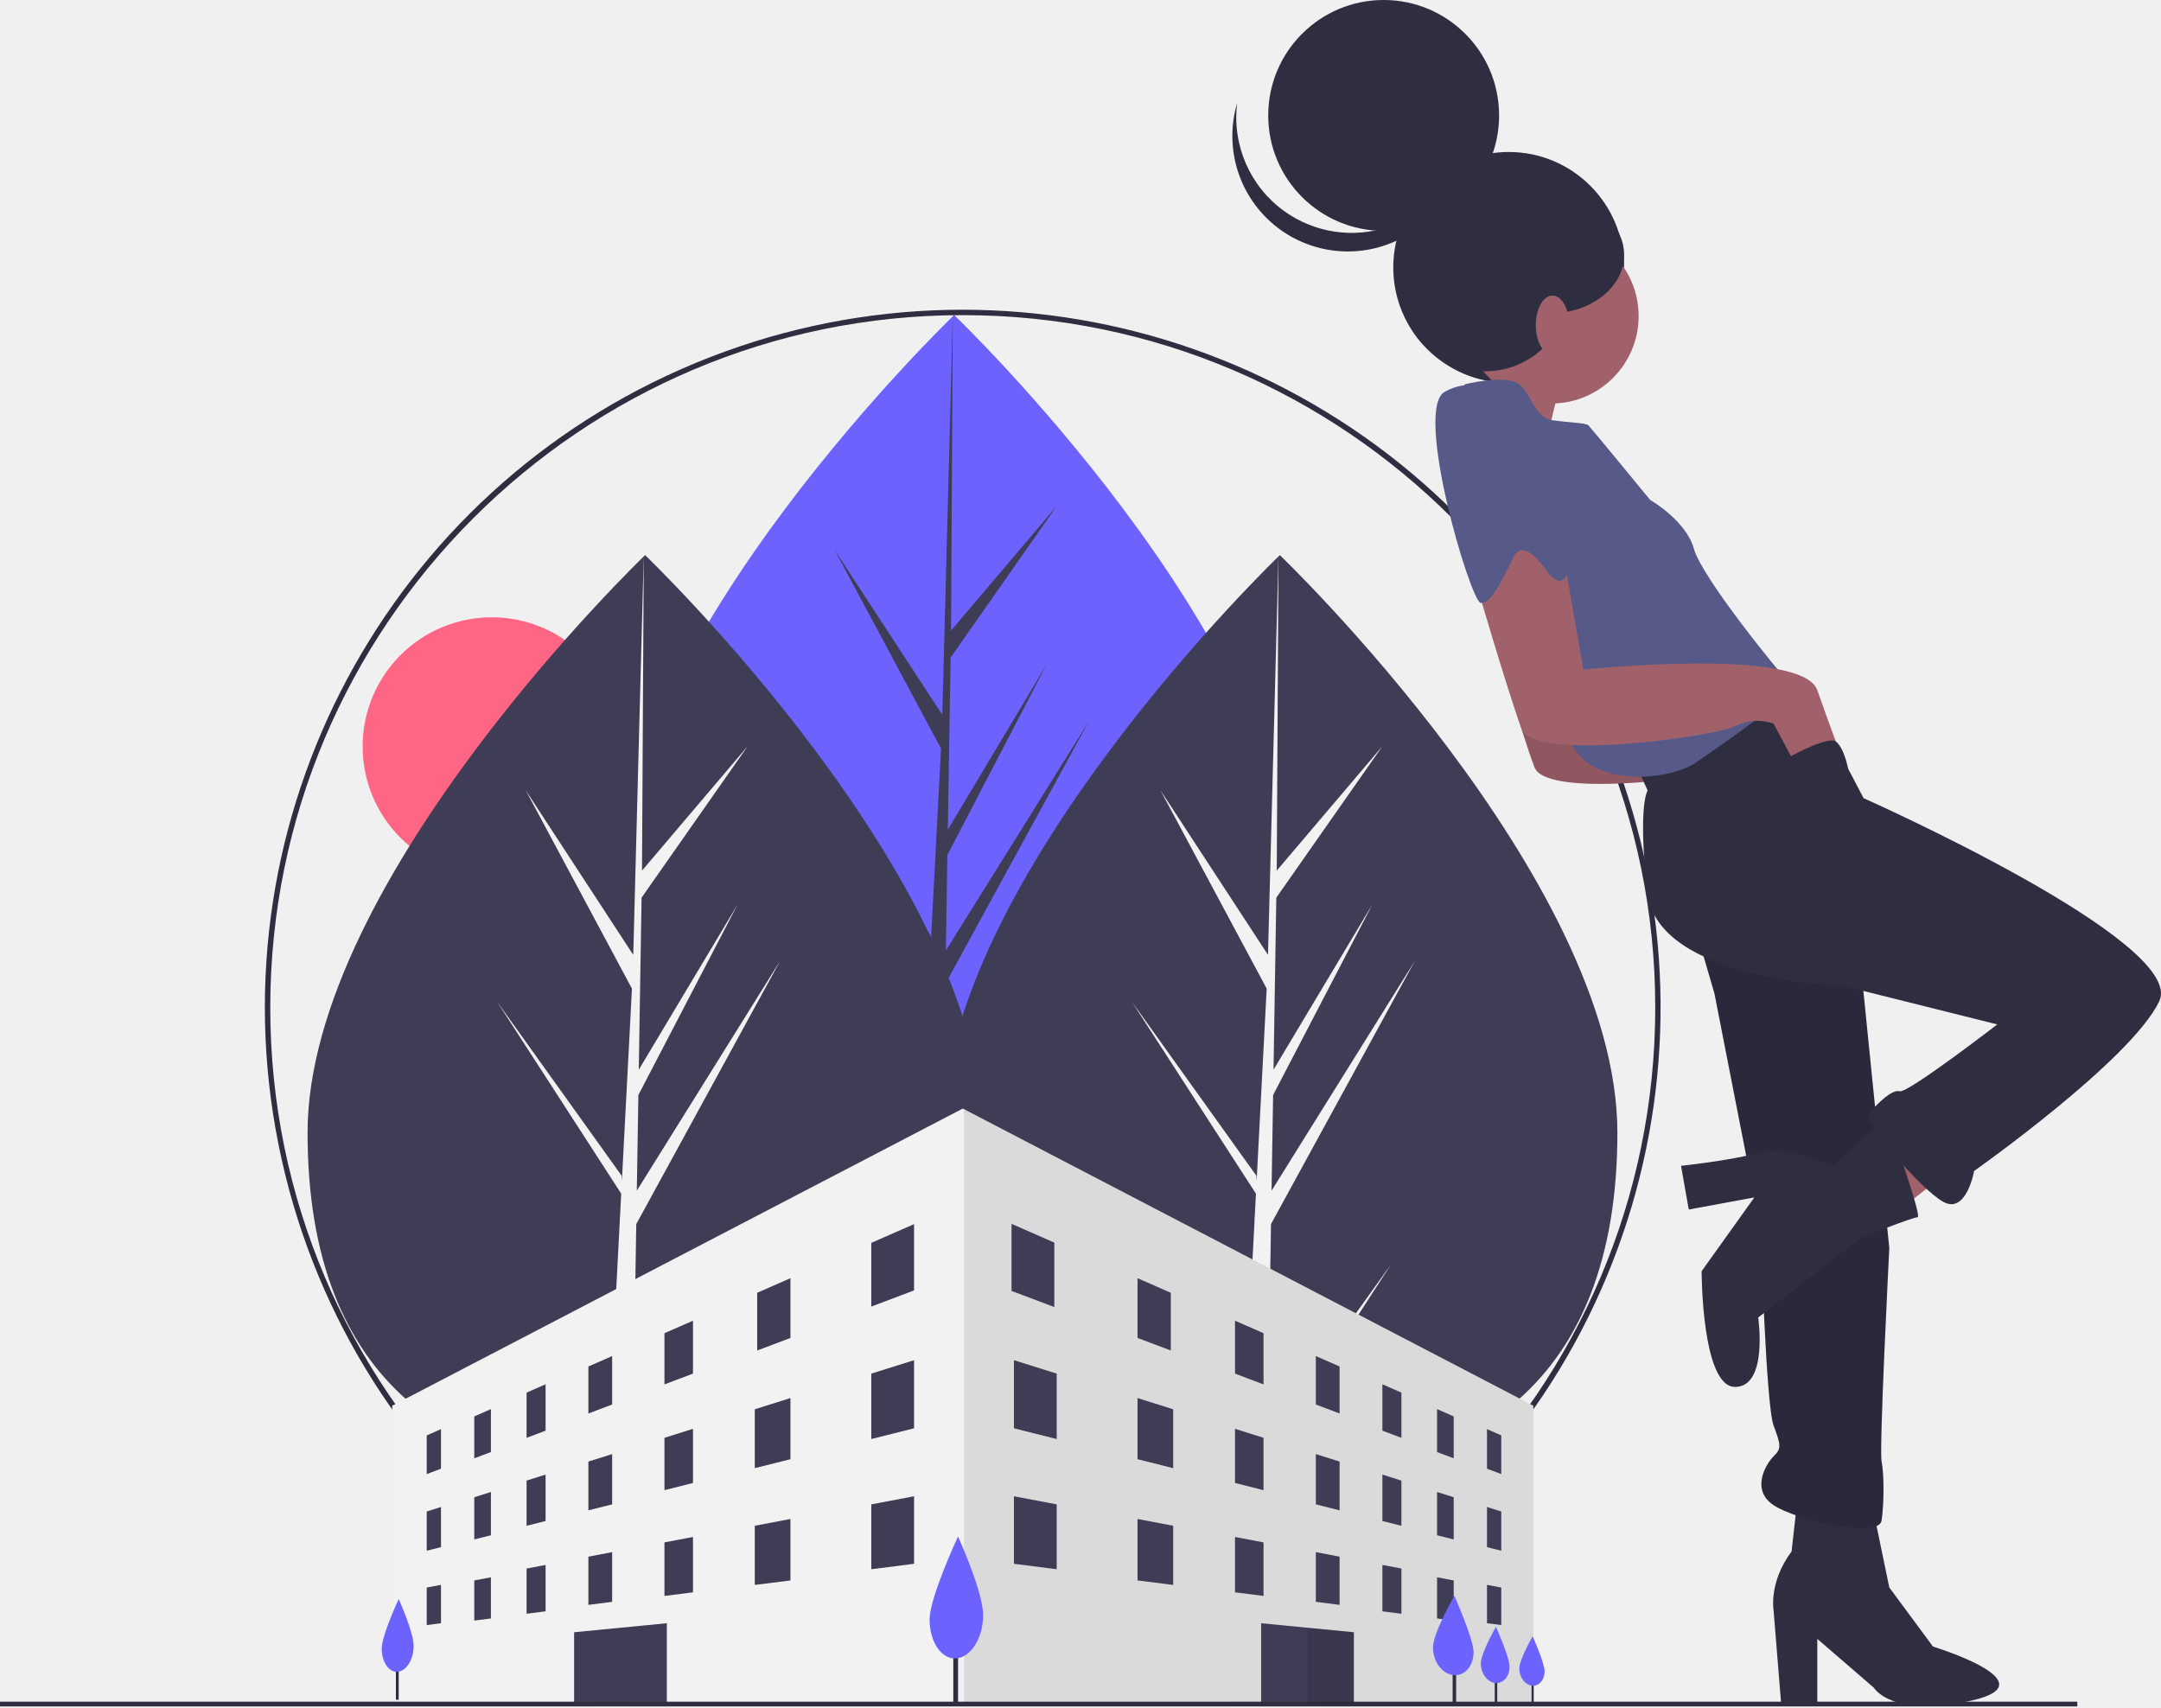
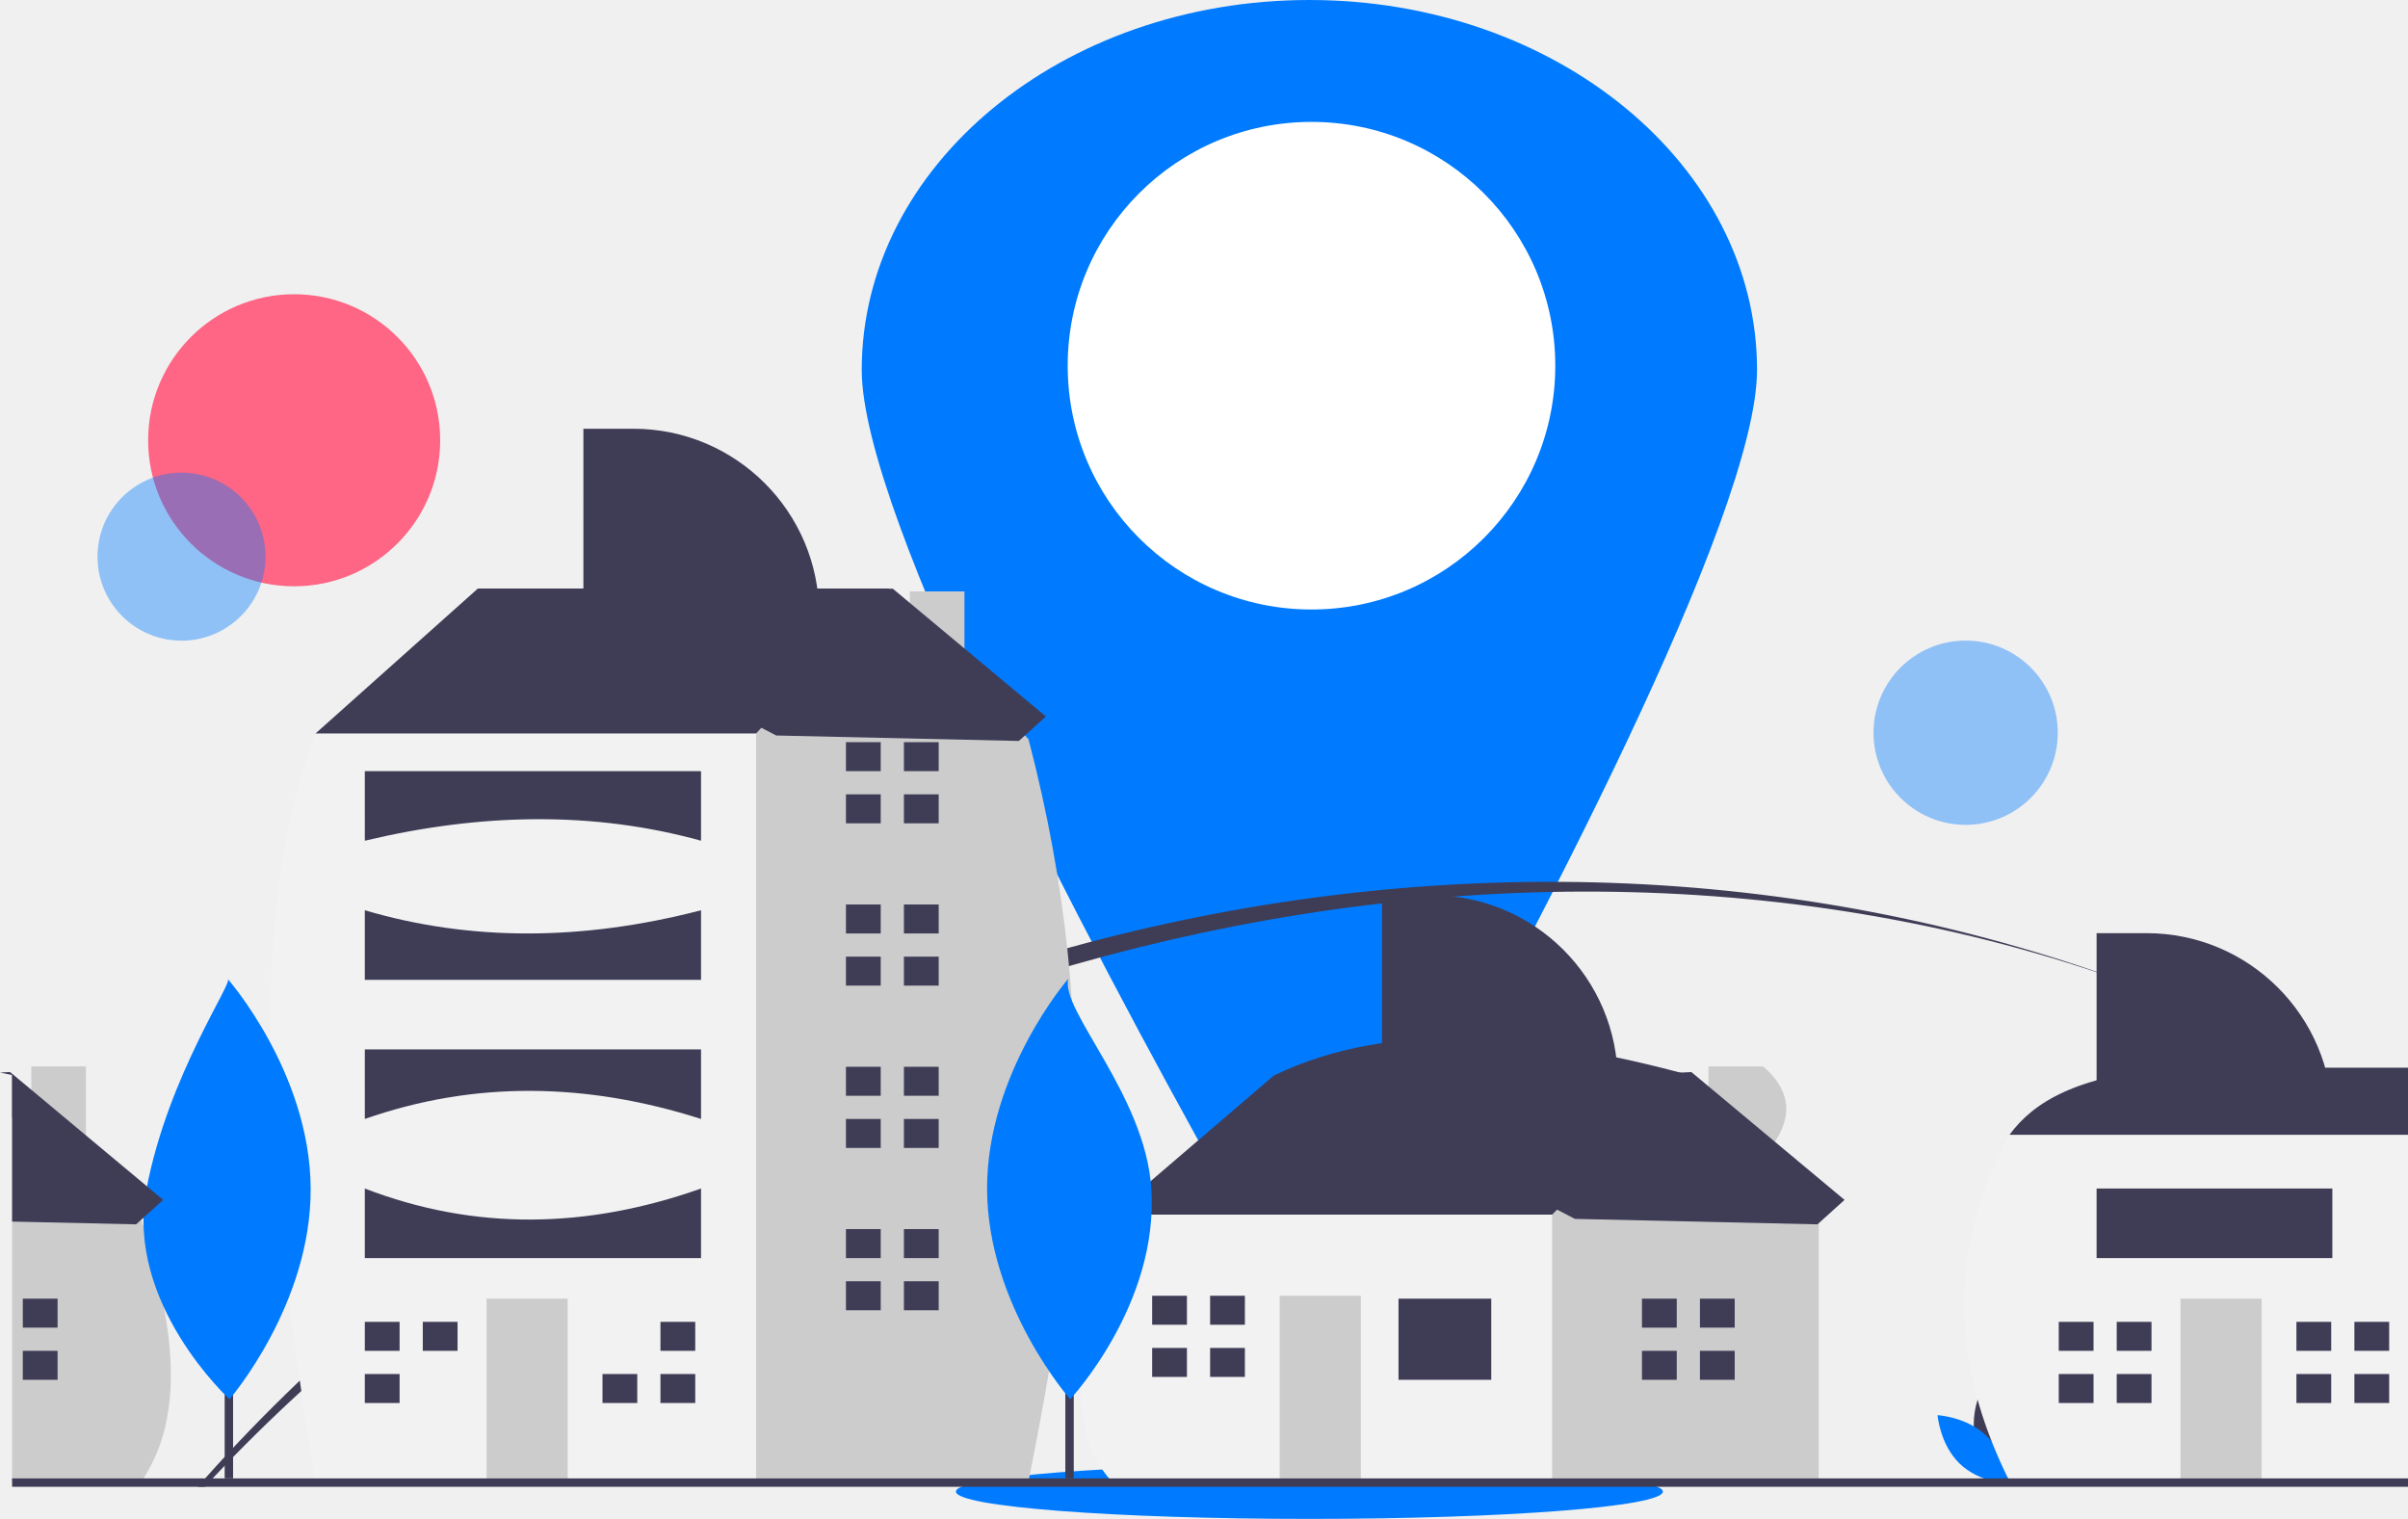
- <svg xmlns="http://www.w3.org/2000/svg" width="921.176" height="727.902" viewBox="0 0 921.176 727.902" role="img" artist="Katerina Limpitsouni" source="https://undraw.co/">
-   <circle cx="209.629" cy="318.196" r="55.042" fill="#ff6584" />
-   <path d="M690.032,466.567c0,108.364-64.421,146.201-143.888,146.201S402.255,574.931,402.255,466.567,546.144,220.346,546.144,220.346,690.032,358.202,690.032,466.567Z" transform="translate(-139.4121 -86.04886)" fill="#6c63ff" />
-   <polygon points="401.49 510.143 402.963 419.451 464.292 307.253 403.194 405.225 403.857 364.446 446.124 283.272 404.032 353.655 404.032 353.655 405.224 280.313 450.485 215.688 405.411 268.78 406.155 134.297 401.477 312.328 401.862 304.984 355.844 234.547 401.124 319.082 396.836 400.993 396.708 398.819 343.659 324.694 396.548 406.499 396.011 416.743 395.915 416.897 395.959 417.738 385.081 625.552 399.615 625.552 401.359 518.212 454.118 436.607 401.49 510.143" fill="#3f3d56" />
-   <path d="M828.864,568.917c0,108.364-64.421,146.201-143.888,146.201S541.088,677.282,541.088,568.917,684.976,322.696,684.976,322.696,828.864,460.553,828.864,568.917Z" transform="translate(-139.4121 -86.04886)" fill="#3f3d56" />
-   <polygon points="540.322 612.493 541.796 521.802 603.124 409.604 542.027 507.575 542.689 466.797 584.957 385.623 542.864 456.005 542.864 456.006 544.056 382.663 589.317 318.039 544.243 371.131 544.988 236.647 540.309 414.679 540.694 407.335 494.676 336.898 539.956 421.433 535.668 503.343 535.54 501.169 482.491 427.045 535.38 508.85 534.844 519.094 534.747 519.248 534.791 520.089 523.913 727.902 538.447 727.902 540.191 620.562 592.95 538.958 540.322 612.493" fill="#f2f2f2" />
-   <path d="M558.293,568.917c0,108.364-64.421,146.201-143.888,146.201S270.517,677.282,270.517,568.917,414.405,322.696,414.405,322.696,558.293,460.553,558.293,568.917Z" transform="translate(-139.4121 -86.04886)" fill="#3f3d56" />
-   <polygon points="269.751 612.493 271.225 521.802 332.554 409.604 271.456 507.575 272.118 466.797 314.386 385.623 272.294 456.005 272.294 456.006 273.485 382.663 318.746 318.039 273.672 371.131 274.417 236.647 269.739 414.679 270.123 407.335 224.106 336.898 269.385 421.433 265.097 503.343 264.97 501.169 211.92 427.045 264.809 508.85 264.273 519.094 264.177 519.248 264.221 520.089 253.342 727.902 267.876 727.902 269.62 620.562 322.38 538.958 269.751 612.493" fill="#f2f2f2" />
-   <path d="M549.807,813.035a297.461,297.461,0,1,1,210.336-87.124A295.513,295.513,0,0,1,549.807,813.035Zm0-592.65c-162.768,0-295.189,132.421-295.189,295.189S387.039,810.765,549.807,810.765,844.996,678.343,844.996,515.575,712.574,220.386,549.807,220.386Z" transform="translate(-139.4121 -86.04886)" fill="#2f2e41" />
-   <polygon points="653.626 599.234 653.626 725.905 167.207 725.905 167.207 599.234 410.416 472.562 410.923 472.825 653.626 599.234" fill="#f2f2f2" />
-   <polygon points="653.626 599.234 653.626 725.905 410.923 725.905 410.923 472.825 653.626 599.234" opacity="0.1" />
-   <polygon points="389.642 550.085 371.402 556.972 371.402 529.818 389.642 521.823 389.642 550.085" fill="#3f3d56" />
-   <polygon points="187.981 626.088 181.901 628.387 181.901 611.901 187.981 609.213 187.981 626.088" fill="#3f3d56" />
-   <polygon points="209.262 618.994 202.168 621.653 202.168 603.794 209.262 600.68 209.262 618.994" fill="#3f3d56" />
-   <polygon points="232.569 609.874 224.462 612.923 224.462 593.66 232.569 590.092 232.569 609.874" fill="#3f3d56" />
-   <polygon points="260.944 598.727 250.81 602.552 250.81 582.513 260.944 578.067 260.944 598.727" fill="#3f3d56" />
-   <polygon points="295.398 585.553 283.238 590.149 283.238 568.326 295.398 562.992 295.398 585.553" fill="#3f3d56" />
-   <polygon points="336.947 570.352 322.76 575.697 322.76 551.098 336.947 544.879 336.947 570.352" fill="#3f3d56" />
-   <polygon points="187.981 659.529 181.901 661.058 181.901 644.329 187.981 642.406 187.981 659.529" fill="#3f3d56" />
-   <polygon points="209.262 654.463 202.168 656.239 202.168 638.249 209.262 636.013 209.262 654.463" fill="#3f3d56" />
-   <polygon points="232.569 648.382 224.462 650.419 224.462 631.155 232.569 628.598 232.569 648.382" fill="#3f3d56" />
-   <polygon points="260.944 641.289 250.81 643.834 250.81 623.048 260.944 619.859 260.944 641.289" fill="#3f3d56" />
-   <polygon points="295.398 632.168 283.238 635.237 283.238 612.914 295.398 609.089 295.398 632.168" fill="#3f3d56" />
-   <polygon points="336.947 622.035 321.746 625.858 321.746 600.754 336.947 595.971 336.947 622.035" fill="#3f3d56" />
-   <polygon points="389.642 608.861 371.402 613.446 371.402 585.553 389.642 579.831 389.642 608.861" fill="#3f3d56" />
-   <polygon points="389.642 666.623 371.402 668.945 371.402 641.289 389.642 637.839 389.642 666.623" fill="#3f3d56" />
-   <polygon points="187.981 691.957 181.901 692.739 181.901 676.757 187.981 675.598 187.981 691.957" fill="#3f3d56" />
-   <polygon points="209.262 689.931 202.168 690.825 202.168 673.717 209.262 672.386 209.262 689.931" fill="#3f3d56" />
-   <polygon points="232.569 686.89 224.462 687.916 224.462 668.65 232.569 667.105 232.569 686.89" fill="#3f3d56" />
-   <polygon points="260.944 682.837 250.81 684.132 250.81 663.583 260.944 661.65 260.944 682.837" fill="#3f3d56" />
-   <polygon points="295.398 678.783 283.238 680.326 283.238 657.503 295.398 655.187 295.398 678.783" fill="#3f3d56" />
-   <polygon points="336.947 673.717 321.746 675.638 321.746 650.409 336.947 647.524 336.947 673.717" fill="#3f3d56" />
-   <polygon points="633.865 626.088 639.946 628.387 639.946 611.901 633.865 609.213 633.865 626.088" fill="#3f3d56" />
-   <polygon points="612.584 618.994 619.678 621.653 619.678 603.794 612.584 600.68 612.584 618.994" fill="#3f3d56" />
-   <polygon points="589.277 609.874 597.384 612.923 597.384 593.66 589.277 590.092 589.277 609.874" fill="#3f3d56" />
-   <polygon points="560.902 598.727 571.036 602.552 571.036 582.513 560.902 578.067 560.902 598.727" fill="#3f3d56" />
-   <polygon points="526.448 585.553 538.608 590.149 538.608 568.326 526.448 562.992 526.448 585.553" fill="#3f3d56" />
-   <polygon points="484.899 570.352 499.087 575.697 499.087 551.098 484.899 544.879 484.899 570.352" fill="#3f3d56" />
-   <polygon points="633.865 659.529 639.946 661.058 639.946 644.329 633.865 642.406 633.865 659.529" fill="#3f3d56" />
-   <polygon points="612.584 654.463 619.678 656.239 619.678 638.249 612.584 636.013 612.584 654.463" fill="#3f3d56" />
-   <polygon points="589.277 648.382 597.384 650.419 597.384 631.155 589.277 628.598 589.277 648.382" fill="#3f3d56" />
-   <polygon points="560.902 641.289 571.036 643.834 571.036 623.048 560.902 619.859 560.902 641.289" fill="#3f3d56" />
-   <polygon points="526.448 632.168 538.608 635.237 538.608 612.914 526.448 609.089 526.448 632.168" fill="#3f3d56" />
-   <polygon points="484.899 622.035 500.1 625.858 500.1 600.754 484.899 595.971 484.899 622.035" fill="#3f3d56" />
-   <polygon points="432.204 608.861 450.445 613.446 450.445 585.553 432.204 579.831 432.204 608.861" fill="#3f3d56" />
-   <polygon points="432.204 666.623 450.445 668.945 450.445 641.289 432.204 637.839 432.204 666.623" fill="#3f3d56" />
-   <polygon points="633.865 691.957 639.946 692.739 639.946 676.757 633.865 675.598 633.865 691.957" fill="#3f3d56" />
-   <polygon points="612.584 689.931 619.678 690.825 619.678 673.717 612.584 672.386 612.584 689.931" fill="#3f3d56" />
-   <polygon points="589.277 686.89 597.384 687.916 597.384 668.65 589.277 667.105 589.277 686.89" fill="#3f3d56" />
-   <polygon points="560.902 682.837 571.036 684.132 571.036 663.583 560.902 661.65 560.902 682.837" fill="#3f3d56" />
-   <polygon points="526.448 678.783 538.608 680.326 538.608 657.503 526.448 655.187 526.448 678.783" fill="#3f3d56" />
-   <polygon points="484.899 673.717 500.1 675.638 500.1 650.409 484.899 647.524 484.899 673.717" fill="#3f3d56" />
-   <polygon points="449.431 557.179 431.191 550.3 431.191 521.711 449.431 529.709 449.431 557.179" fill="#3f3d56" />
-   <rect x="619.22" y="703.349" width="1.487" height="23.789" fill="#2f2e41" />
-   <rect x="637.171" y="709.825" width="1.054" height="16.857" fill="#2f2e41" />
-   <rect x="652.866" y="711.883" width="0.926" height="14.815" fill="#2f2e41" />
-   <polygon points="577.116 695.808 577.116 726.412 557.356 726.382 537.595 726.351 537.595 691.957 557.356 693.883 577.116 695.808" fill="#3f3d56" />
-   <polygon points="244.73 726.412 284.251 726.349 284.251 691.957 244.73 695.804 244.73 726.412" fill="#3f3d56" />
-   <rect y="725.399" width="885.5" height="2.027" fill="#2f2e41" />
-   <polygon points="577.116 695.808 577.116 726.412 557.356 726.382 557.356 693.883 577.116 695.808" opacity="0.1" />
-   <rect x="406.363" y="698.544" width="2.027" height="28.374" fill="#2f2e41" />
-   <path d="M558.484,774.491c0,9.943-5.311,18.24-11.696,18.525-6.207.277-11.114-7.163-11.114-16.612s12.127-35.387,12.127-35.387S558.484,764.549,558.484,774.491Z" transform="translate(-139.4121 -86.04886)" fill="#6c63ff" />
-   <rect x="168.746" y="707.638" width="1.209" height="16.925" fill="#2f2e41" />
-   <path d="M315.739,787.661c0,5.931-3.168,10.88-6.976,11.05-3.702.165-6.629-4.273-6.629-9.908s7.234-21.107,7.234-21.107S315.739,781.731,315.739,787.661Z" transform="translate(-139.4121 -86.04886)" fill="#6c63ff" />
-   <path d="M767.554,790.337c0,5.64-3.555,10.046-8.178,9.829-4.909-.23-9.117-5.525-9.117-11.814s9.117-22,9.117-22S767.554,784.696,767.554,790.337Z" transform="translate(-139.4121 -86.04886)" fill="#6c63ff" />
-   <path d="M782.904,796.539c0,3.997-2.519,7.119-5.795,6.965-3.478-.163-6.46-3.915-6.46-8.371s6.46-15.589,6.46-15.589S782.904,792.542,782.904,796.539Z" transform="translate(-139.4121 -86.04886)" fill="#6c63ff" />
-   <path d="M797.834,798.517c0,3.513-2.214,6.256-5.093,6.121-3.057-.143-5.678-3.441-5.678-7.357s5.678-13.701,5.678-13.701S797.834,795.004,797.834,798.517Z" transform="translate(-139.4121 -86.04886)" fill="#6c63ff" />
-   <path d="M805.03,249.3s-9.864,29.591-4.384,36.167-32.879-19.727-32.879-19.727l20.823-24.111Z" transform="translate(-139.4121 -86.04886)" fill="#a0616a" />
-   <circle cx="643.124" cy="113.996" r="49.207" fill="#2f2e41" />
-   <polygon points="834.397 496.424 809.19 516.152 794.942 493.136 820.149 475.601 834.397 496.424" fill="#a0616a" />
-   <path d="M938.19,730.977l6.576,31.783,18.631,25.207s50.414,15.344,16.439,23.015-41.647-5.48-41.647-5.48L914.079,784.679V813.174H898.735l-3.288-40.551s-2.192-12.056,7.672-25.207l2.192-19.727Z" transform="translate(-139.4121 -86.04886)" fill="#2f2e41" />
-   <path d="M811.058,337.525l8.768,50.414s93.157-9.864,99.733,8.768,8.768,24.111,8.768,24.111l-18.631,6.576-8.768-16.439a20.816,20.816,0,0,0-16.439,1.096c-8.768,4.384-85.485,15.344-90.965,1.096s-20.823-66.854-20.823-66.854l23.015-18.631Z" transform="translate(-139.4121 -86.04886)" fill="#a0616a" />
-   <path d="M811.058,337.525l8.768,50.414s93.157-9.864,99.733,8.768,8.768,24.111,8.768,24.111l-18.631,6.576-8.768-16.439a20.816,20.816,0,0,0-16.439,1.096c-8.768,4.384-85.485,15.344-90.965,1.096s-20.823-66.854-20.823-66.854l23.015-18.631Z" transform="translate(-139.4121 -86.04886)" opacity="0.1" />
-   <path d="M862.568,483.288l7.672,26.303,19.727,100.829s2.192,74.526,5.48,83.293,3.288,9.864,0,13.152-9.864,14.248,0,20.823,44.935,14.248,46.031,6.576,1.096-19.727,0-25.207,3.288-90.965,3.288-90.965L931.614,487.672l-44.935-20.823Z" transform="translate(-139.4121 -86.04886)" fill="#2f2e41" />
-   <path d="M862.568,483.288l7.672,26.303,19.727,100.829s2.192,74.526,5.48,83.293,3.288,9.864,0,13.152-9.864,14.248,0,20.823,44.935,14.248,46.031,6.576,1.096-19.727,0-25.207,3.288-90.965,3.288-90.965L931.614,487.672l-44.935-20.823Z" transform="translate(-139.4121 -86.04886)" opacity="0.1" />
-   <path d="M909.695,380.268l24.111,46.031s138.092,61.374,126.036,86.581-78.91,72.334-78.91,72.334-3.288,18.631-13.152,13.152-33.975-33.975-31.783-37.263,9.864-10.96,13.152-9.864,41.647-28.495,41.647-28.495l-65.758-16.439s-78.91-2.192-83.293-39.455,0-43.839,0-43.839l-5.48-12.056L881.2,383.555Z" transform="translate(-139.4121 -86.04886)" fill="#2f2e41" />
-   <path d="M943.67,562.198l-23.015,20.823s-19.727-8.768-31.783-5.48-32.879,5.48-32.879,5.48l3.288,18.631,27.962-5.159-22.482,31.462s0,49.318,14.248,49.318,9.864-29.591,9.864-29.591l43.839-33.975s21.919-8.768,24.111-8.768S943.67,562.198,943.67,562.198Z" transform="translate(-139.4121 -86.04886)" fill="#2f2e41" />
-   <circle cx="661.234" cy="134.756" r="37.263" fill="#a0616a" />
-   <path d="M763.931,249.848s17.535-4.384,23.015,0,6.576,14.248,14.248,15.344,14.248,1.096,15.344,2.192,26.303,31.783,26.303,31.783,15.344,8.768,18.631,20.823,36.167,52.606,40.551,56.99-28.495,26.303-39.455,33.975-42.743,10.96-52.606-6.576S746.396,272.863,763.931,249.848Z" transform="translate(-139.4121 -86.04886)" fill="#575a89" />
-   <path d="M805.578,321.085l8.768,50.414s93.157-9.864,99.733,8.768,8.768,24.111,8.768,24.111L904.215,410.955l-8.768-16.439a20.816,20.816,0,0,0-16.439,1.096c-8.768,4.384-85.485,15.344-90.965,1.096s-20.823-66.854-20.823-66.854l23.015-18.631Z" transform="translate(-139.4121 -86.04886)" fill="#a0616a" />
-   <path d="M784.634,254.459s26.424,55.667,24.232,71.011-9.864,4.384-9.864,4.384-9.864-15.344-14.248-6.576-9.864,20.823-14.248,19.727-28.495-82.197-15.344-89.869S784.634,254.459,784.634,254.459Z" transform="translate(-139.4121 -86.04886)" fill="#575a89" />
-   <circle cx="589.817" cy="49.207" r="49.207" fill="#2f2e41" />
-   <path d="M686.785,176.002a49.209,49.209,0,0,0,75.988-25.838,49.21,49.21,0,1,1-95.989-20.179A49.191,49.191,0,0,0,686.785,176.002Z" transform="translate(-139.4121 -86.04886)" fill="#2f2e41" />
-   <circle cx="633.002" cy="122.197" r="36.085" fill="#2f2e41" />
-   <ellipse cx="660.347" cy="108.665" rx="31.984" ry="25.013" fill="#2f2e41" />
-   <ellipse cx="661.782" cy="138.591" rx="7.124" ry="12.604" fill="#a0616a" />
-   <path d="M898.981,410.476s19.402-11.131,23.003-8.34,5.202,11.525,5.202,11.525l-22.424,8.801-6.576-12.056Z" transform="translate(-139.4121 -86.04886)" fill="#2f2e41" />
+ <svg xmlns="http://www.w3.org/2000/svg" width="572.88" height="361.347" viewBox="0 0 572.88 361.347" role="img" artist="Katerina Limpitsouni" source="https://undraw.co/">
+   <path d="M731.572,357.326c0,34.668-54.19,136.907-85.26,192.678a24.312,24.312,0,0,1-42.48,0c-31.07-55.771-85.26-158.01-85.26-192.678,0-48.601,47.682-88,106.5-88S731.572,308.725,731.572,357.326Z" transform="translate(-313.5599 -269.3263)" fill="#007bff" />
+   <circle cx="312.012" cy="87" r="58" fill="#fff" />
+   <circle cx="69.982" cy="104.74" r="34.74" fill="#ff6584" />
+   <ellipse cx="311.512" cy="354.856" rx="84.092" ry="6.492" fill="#007bff" />
+   <circle cx="356.74" cy="401.758" r="19.986" transform="translate(-410.5334 420.2112) rotate(-80.78252)" fill="#007bff" opacity="0.4" style="isolation:isolate" />
+   <path d="M824.33,504.856c-157.39-59-349.35-1.48-460.18,116.18-.63.66-1.26,1.33-1.87,2h-1.69c.58-.67,1.18-1.34,1.77-2C475.49,494.426,664.9,443.966,824.33,504.856Z" transform="translate(-313.5599 -269.3263)" fill="#3f3d56" />
+   <path d="M867.34,524.426a375.733,375.733,0,0,0-43.01-19.57A341.325,341.325,0,0,1,867.34,524.426Z" transform="translate(-313.5599 -269.3263)" fill="#3f3d56" />
+   <circle cx="467.641" cy="174.315" r="21.92" fill="#007bff" opacity="0.4" style="isolation:isolate" />
+   <path d="M783.641,612.247c1.694,6.262,7.496,10.14,7.496,10.14s3.056-6.274,1.362-12.536-7.496-10.14-7.496-10.14S781.947,605.986,783.641,612.247Z" transform="translate(-313.5599 -269.3263)" fill="#3f3d56" />
+   <path d="M786.13,610.902c4.648,4.525,5.216,11.481,5.216,11.481s-6.968-.381-11.617-4.905-5.216-11.481-5.216-11.481S781.482,606.377,786.13,610.902Z" transform="translate(-313.5599 -269.3263)" fill="#007bff" />
+   <path d="M316.92,525.182v9.66l-.48.52v-10.28C316.6,525.112,316.76,525.152,316.92,525.182Z" transform="translate(-313.5599 -269.3263)" fill="#3f3d56" />
+   <path d="M347.7,621.032c-.14.23-.29.46-.44.69h-30.82v-96.06l.48-.48,4.09,4.65v-6.8h13v21.58l13.13,14.91.12.14c.16.5.31,1,.46,1.5a.035.035,0,0,0,.01.02,177.405,177.405,0,0,1,4.84,19.19C355.43,595.662,355,609.682,347.7,621.032Z" transform="translate(-313.5599 -269.3263)" fill="#ccc" />
+   <rect x="5.427" y="308.953" width="8.274" height="6.895" fill="#3f3d56" />
+   <rect x="5.427" y="321.365" width="8.274" height="6.895" fill="#3f3d56" />
+   <path d="M582.148,565.178l-4.137-6.895,38.614-33.098c28.547-13.741,62.958-9.776,99.294,0l0,9.653-35.856,38.615-41.373,8.274Z" transform="translate(-313.5599 -269.3263)" fill="#3f3d56" />
+   <path d="M733.011,544.608c6.857-7.627,7.81-14.88,0-21.577h-13v6.804l-4.092-4.65-33.098,33.098-5.517,5.516-6.895,27.582,12.412,30.339h63.437V559.662Z" transform="translate(-313.5599 -269.3263)" fill="#ccc" />
+   <path d="M578.011,558.283H682.821v63.438l-104.81,0C565.331,608.002,571.918,582.997,578.011,558.283Z" transform="translate(-313.5599 -269.3263)" fill="#f2f2f2" />
+   <rect x="332.715" y="308.953" width="22.065" height="19.307" fill="#3f3d56" />
+   <rect x="304.444" y="308.263" width="19.307" height="44.13" fill="#ccc" />
+   <polygon points="282.379 315.159 282.379 308.264 274.105 308.264 274.105 315.159 281.689 315.159 282.379 315.159" fill="#3f3d56" />
+   <polygon points="281.689 320.675 274.105 320.675 274.105 327.571 282.379 327.571 282.379 320.675 281.689 320.675" fill="#3f3d56" />
+   <rect x="287.895" y="308.263" width="8.274" height="6.895" fill="#3f3d56" />
+   <rect x="287.895" y="320.675" width="8.274" height="6.895" fill="#3f3d56" />
+   <polygon points="398.911 315.849 398.911 308.953 390.636 308.953 390.636 315.849 398.221 315.849 398.911 315.849" fill="#3f3d56" />
+   <polygon points="398.221 321.365 390.636 321.365 390.636 328.26 398.911 328.26 398.911 321.365 398.221 321.365" fill="#3f3d56" />
+   <rect x="404.427" y="308.953" width="8.274" height="6.895" fill="#3f3d56" />
+   <rect x="404.427" y="321.365" width="8.274" height="6.895" fill="#3f3d56" />
+   <polygon points="81.966 180.01 75.071 174.493 113.685 140.016 211.599 140.016 211.599 170.356 148.162 213.108 81.966 180.01" fill="#3f3d56" />
+   <path d="M543.011,428.682V410.031h-13v4.568l-4.852-5.257-31.719,34.477-12.411,8.275-19.245,140.603,29.023,29.023,67.45,0c10.335-51.988,18.53-105.394,0-176.522Z" transform="translate(-313.5599 -269.3263)" fill="#ccc" />
+   <path d="M388.63,443.819l104.81,0V621.72l-104.81,0C377.161,552.607,371.56,488.515,388.63,443.819Z" transform="translate(-313.5599 -269.3263)" fill="#f2f2f2" />
+   <rect x="115.753" y="308.953" width="19.307" height="43.441" fill="#ccc" />
+   <polygon points="95.067 321.365 95.067 314.47 86.793 314.47 86.793 321.365 94.378 321.365 95.067 321.365" fill="#3f3d56" />
+   <polygon points="94.378 326.881 86.793 326.881 86.793 333.777 95.067 333.777 95.067 326.881 94.378 326.881" fill="#3f3d56" />
+   <rect x="100.583" y="314.469" width="8.274" height="6.895" fill="#3f3d56" />
+   <polygon points="150.92 326.881 143.335 326.881 143.335 333.777 151.609 333.777 151.609 326.881 150.92 326.881" fill="#3f3d56" />
+   <rect x="157.125" y="314.469" width="8.274" height="6.895" fill="#3f3d56" />
+   <rect x="157.125" y="326.881" width="8.274" height="6.895" fill="#3f3d56" />
+   <polygon points="209.53 183.457 209.53 176.562 201.256 176.562 201.256 183.457 208.841 183.457 209.53 183.457" fill="#3f3d56" />
+   <polygon points="208.841 188.974 201.256 188.974 201.256 195.869 209.53 195.869 209.53 188.974 208.841 188.974" fill="#3f3d56" />
+   <rect x="215.047" y="176.562" width="8.274" height="6.895" fill="#3f3d56" />
+   <rect x="215.047" y="188.973" width="8.274" height="6.895" fill="#3f3d56" />
+   <polygon points="209.53 222.072 209.53 215.176 201.256 215.176 201.256 222.072 208.841 222.072 209.53 222.072" fill="#3f3d56" />
+   <polygon points="208.841 227.588 201.256 227.588 201.256 234.483 209.53 234.483 209.53 227.588 208.841 227.588" fill="#3f3d56" />
+   <rect x="215.047" y="215.176" width="8.274" height="6.895" fill="#3f3d56" />
+   <rect x="215.047" y="227.587" width="8.274" height="6.895" fill="#3f3d56" />
+   <polygon points="209.53 260.686 209.53 253.79 201.256 253.79 201.256 260.686 208.841 260.686 209.53 260.686" fill="#3f3d56" />
+   <polygon points="208.841 266.202 201.256 266.202 201.256 273.097 209.53 273.097 209.53 266.202 208.841 266.202" fill="#3f3d56" />
+   <rect x="215.047" y="253.79" width="8.274" height="6.895" fill="#3f3d56" />
+   <rect x="215.047" y="266.202" width="8.274" height="6.895" fill="#3f3d56" />
+   <polygon points="209.53 299.3 209.53 292.404 201.256 292.404 201.256 299.3 208.841 299.3 209.53 299.3" fill="#3f3d56" />
+   <polygon points="208.841 304.816 201.256 304.816 201.256 311.711 209.53 311.711 209.53 304.816 208.841 304.816" fill="#3f3d56" />
+   <rect x="215.047" y="292.404" width="8.274" height="6.895" fill="#3f3d56" />
+   <rect x="215.047" y="304.816" width="8.274" height="6.895" fill="#3f3d56" />
+   <path d="M400.352,452.783H480.339V469.332c-25.638-7.076-52.374-6.568-79.986,0Z" transform="translate(-313.5599 -269.3263)" fill="#3f3d56" />
+   <path d="M400.352,485.881q37.447,11.033,79.986,0v16.549H400.352Z" transform="translate(-313.5599 -269.3263)" fill="#3f3d56" />
+   <path d="M400.352,518.979H480.339V535.528c-27.259-8.704-53.949-9.115-79.986,0Z" transform="translate(-313.5599 -269.3263)" fill="#3f3d56" />
+   <path d="M400.352,552.077c26.086,10.054,52.772,9.635,79.986,0v16.549H400.352Z" transform="translate(-313.5599 -269.3263)" fill="#3f3d56" />
+   <path d="M830.24,523.326h56.2v27.08l-5.02,1.571-16.7,5.212-26.2-6.069-26.17-6.065-13.82-3.201-6.9-2.553C797.37,531.425,807.81,525.23,830.24,523.326Z" transform="translate(-313.5599 -269.3263)" fill="#3f3d56" />
+   <path d="M886.44,539.301v82.421h-94.81c-.03-.051-.05-.097-.08-.148v-.005a1.265,1.265,0,0,0-.08-.167q-2.22-4.469-3.98-8.914c-9.95-25.078-8.87-49.494,4.14-73.187Z" transform="translate(-313.5599 -269.3263)" fill="#f2f2f2" />
+   <rect x="518.753" y="308.953" width="19.307" height="43.441" fill="#ccc" />
+   <polygon points="498.067 321.365 498.067 314.47 489.793 314.47 489.793 321.365 497.378 321.365 498.067 321.365" fill="#3f3d56" />
+   <polygon points="497.378 326.881 489.793 326.881 489.793 333.777 498.067 333.777 498.067 326.881 497.378 326.881" fill="#3f3d56" />
+   <rect x="503.583" y="314.469" width="8.274" height="6.895" fill="#3f3d56" />
+   <rect x="503.583" y="326.881" width="8.274" height="6.895" fill="#3f3d56" />
+   <polygon points="554.609 321.365 554.609 314.47 546.335 314.47 546.335 321.365 553.92 321.365 554.609 321.365" fill="#3f3d56" />
+   <polygon points="553.92 326.881 546.335 326.881 546.335 333.777 554.609 333.777 554.609 326.881 553.92 326.881" fill="#3f3d56" />
+   <rect x="560.125" y="314.469" width="8.274" height="6.895" fill="#3f3d56" />
+   <rect x="560.125" y="326.881" width="8.274" height="6.895" fill="#3f3d56" />
+   <path d="M812.353,491.326h11.886a44.202,44.202,0,0,1,44.202,44.202v0h-56.087Z" transform="translate(-313.5599 -269.3263)" fill="#3f3d56" />
+   <path d="M452.353,371.326h11.886a44.202,44.202,0,0,1,44.202,44.202v0h-56.087Z" transform="translate(-313.5599 -269.3263)" fill="#3f3d56" />
+   <path d="M642.353,482.326h11.886a44.202,44.202,0,0,1,44.202,44.202v0h-56.087Z" transform="translate(-313.5599 -269.3263)" fill="#3f3d56" />
+   <rect x="498.793" y="282.751" width="56.087" height="16.549" fill="#3f3d56" />
+   <rect x="2.88" y="351.71" width="570" height="2" fill="#3f3d56" />
+   <rect x="53.451" y="272.705" width="2" height="79" fill="#3f3d56" />
+   <path d="M387.469,552.099c.127,27.624-19.308,50.108-19.308,50.108s-24.889-22.782-19.769-49.928c5.15-27.301,21.199-49.992,19.308-50.108C367.7,502.171,387.341,524.475,387.469,552.099Z" transform="translate(-313.5599 -269.3263)" fill="#007bff" />
+   <rect x="253.451" y="272.705" width="2" height="79" fill="#3f3d56" />
+   <path d="M587.469,552.099c1.803,27.566-19.308,50.108-19.308,50.108s-19.642-22.304-19.769-49.928,19.308-50.108,19.308-50.108C565.805,509.743,586.01,529.795,587.469,552.099Z" transform="translate(-313.5599 -269.3263)" fill="#007bff" />
+   <polygon points="125.513 144.289 212.387 140.039 248.83 170.458 242.387 176.275 184.678 174.976 125.513 144.289" fill="#3f3d56" />
+   <path d="M352.39,554.782l-4.68,4.23-.57.51-1.19,1.08-29.51-.66v-34.86q-1.44-.315-2.88-.6l2.39-.12.49.41,4.57,3.81,13,10.86,14.52,12.12Z" transform="translate(-313.5599 -269.3263)" fill="#3f3d56" />
+   <polygon points="315.513 259.289 402.387 255.039 438.83 285.458 432.387 291.275 374.678 289.976 315.513 259.289" fill="#3f3d56" />
</svg>
